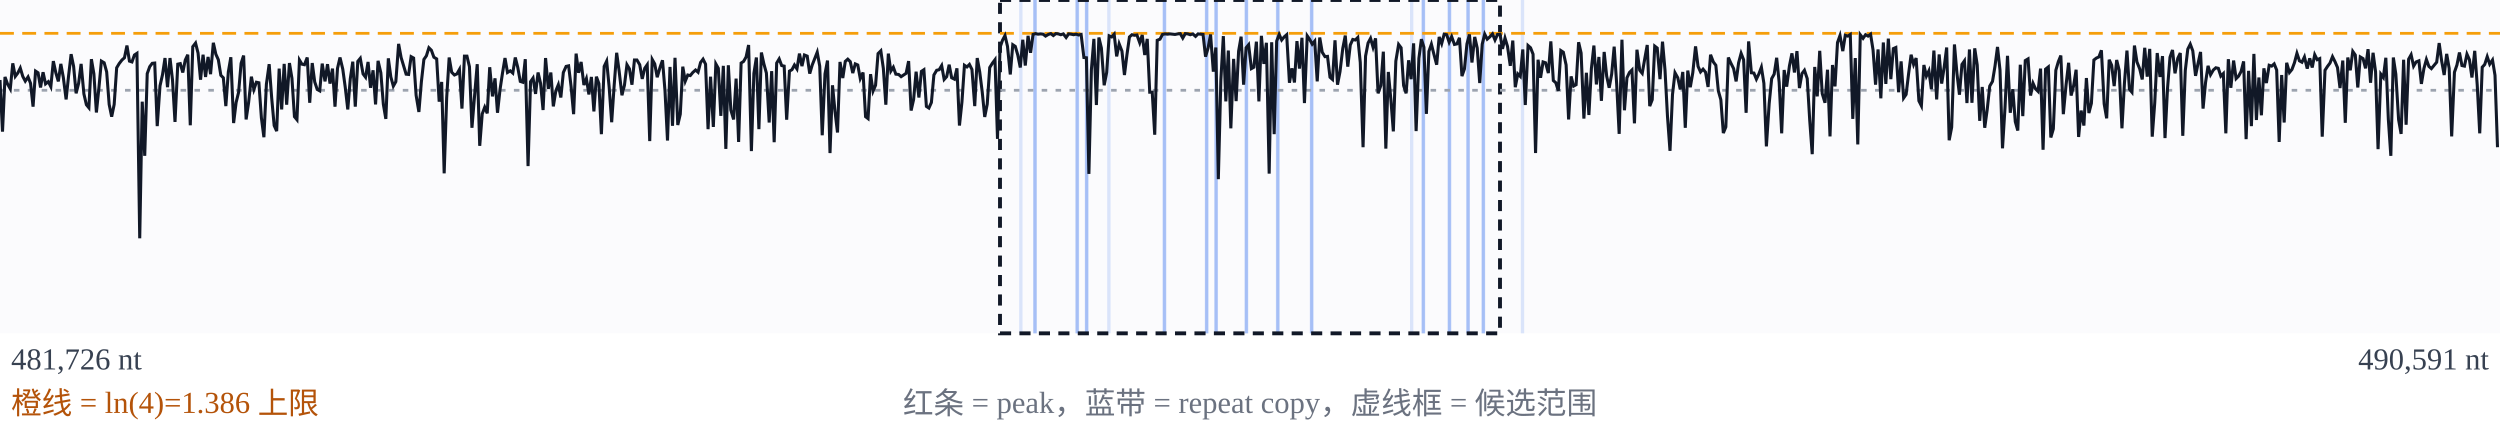
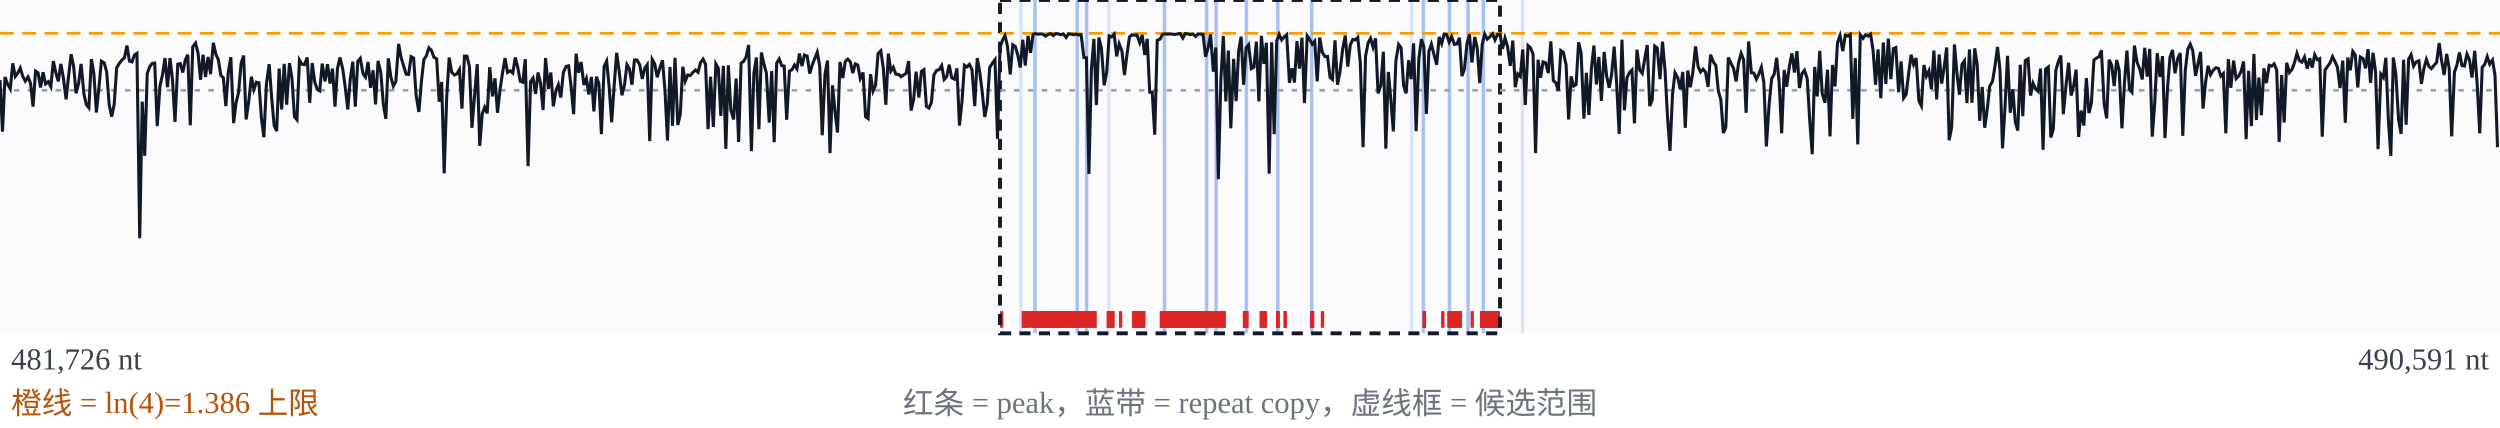
<svg xmlns="http://www.w3.org/2000/svg" viewBox="0 0 900 154" width="100%" role="img" aria-label="detector track NC_000908.2:485272-487045">
  <rect width="900" height="120" fill="#fbfbfd" />
  <rect x="366.9" y="0" width="1.2" height="120" fill="#2563eb" opacity="0.16" />
  <rect x="390.7" y="0" width="1.2" height="120" fill="#2563eb" opacity="0.16" />
  <rect x="437.3" y="0" width="1.2" height="120" fill="#2563eb" opacity="0.16" />
  <rect x="448.2" y="0" width="1.2" height="120" fill="#2563eb" opacity="0.16" />
  <rect x="459.5" y="0" width="1.2" height="120" fill="#2563eb" opacity="0.16" />
  <rect x="471.7" y="0" width="1.2" height="120" fill="#2563eb" opacity="0.16" />
  <rect x="507.6" y="0" width="1.2" height="120" fill="#2563eb" opacity="0.16" />
  <rect x="511.9" y="0" width="1.2" height="120" fill="#2563eb" opacity="0.16" />
  <rect x="528.0" y="0" width="1.2" height="120" fill="#2563eb" opacity="0.16" />
  <rect x="533.5" y="0" width="1.2" height="120" fill="#2563eb" opacity="0.16" />
  <rect x="390.5" y="0" width="1.2" height="120" fill="#2563eb" opacity="0.16" />
  <rect x="437.1" y="0" width="1.2" height="120" fill="#2563eb" opacity="0.16" />
  <rect x="448.0" y="0" width="1.2" height="120" fill="#2563eb" opacity="0.16" />
  <rect x="459.3" y="0" width="1.2" height="120" fill="#2563eb" opacity="0.16" />
  <rect x="471.5" y="0" width="1.2" height="120" fill="#2563eb" opacity="0.16" />
  <rect x="511.7" y="0" width="1.2" height="120" fill="#2563eb" opacity="0.16" />
  <rect x="527.8" y="0" width="1.2" height="120" fill="#2563eb" opacity="0.16" />
  <rect x="533.3" y="0" width="1.2" height="120" fill="#2563eb" opacity="0.16" />
  <rect x="390.6" y="0" width="1.2" height="120" fill="#2563eb" opacity="0.16" />
  <rect x="437.2" y="0" width="1.2" height="120" fill="#2563eb" opacity="0.16" />
  <rect x="448.1" y="0" width="1.2" height="120" fill="#2563eb" opacity="0.16" />
  <rect x="459.4" y="0" width="1.2" height="120" fill="#2563eb" opacity="0.16" />
  <rect x="471.6" y="0" width="1.2" height="120" fill="#2563eb" opacity="0.16" />
  <rect x="511.8" y="0" width="1.2" height="120" fill="#2563eb" opacity="0.16" />
  <rect x="527.9" y="0" width="1.2" height="120" fill="#2563eb" opacity="0.16" />
  <rect x="533.4" y="0" width="1.2" height="120" fill="#2563eb" opacity="0.16" />
  <rect x="372.1" y="0" width="1.2" height="120" fill="#2563eb" opacity="0.16" />
  <rect x="387.3" y="0" width="1.2" height="120" fill="#2563eb" opacity="0.16" />
  <rect x="398.6" y="0" width="1.2" height="120" fill="#2563eb" opacity="0.16" />
  <rect x="418.7" y="0" width="1.2" height="120" fill="#2563eb" opacity="0.16" />
  <rect x="433.9" y="0" width="1.2" height="120" fill="#2563eb" opacity="0.16" />
  <rect x="521.3" y="0" width="1.2" height="120" fill="#2563eb" opacity="0.16" />
  <rect x="547.5" y="0" width="1.2" height="120" fill="#2563eb" opacity="0.16" />
  <rect x="371.9" y="0" width="1.2" height="120" fill="#2563eb" opacity="0.16" />
  <rect x="387.1" y="0" width="1.2" height="120" fill="#2563eb" opacity="0.16" />
  <rect x="418.5" y="0" width="1.2" height="120" fill="#2563eb" opacity="0.16" />
  <rect x="433.7" y="0" width="1.2" height="120" fill="#2563eb" opacity="0.16" />
  <rect x="521.1" y="0" width="1.2" height="120" fill="#2563eb" opacity="0.16" />
  <rect x="372.0" y="0" width="1.2" height="120" fill="#2563eb" opacity="0.16" />
  <rect x="387.2" y="0" width="1.2" height="120" fill="#2563eb" opacity="0.16" />
  <rect x="418.6" y="0" width="1.2" height="120" fill="#2563eb" opacity="0.16" />
  <rect x="433.8" y="0" width="1.2" height="120" fill="#2563eb" opacity="0.16" />
  <rect x="521.2" y="0" width="1.2" height="120" fill="#2563eb" opacity="0.16" />
+   <rect x="360.0" y="112" width="1.2" height="6" fill="#dc2626" />
+   <rect x="367.8" y="112" width="27.0" height="6" fill="#dc2626" />
+   <rect x="367.9" y="112" width="2.6" height="6" fill="#dc2626" />
+   <rect x="371.4" y="112" width="17.8" height="6" fill="#dc2626" />
+   <rect x="371.7" y="112" width="11.5" height="6" fill="#dc2626" />
+   <rect x="384.6" y="112" width="10.1" height="6" fill="#dc2626" />
+   <rect x="398.4" y="112" width="2.8" height="6" fill="#dc2626" />
+   <rect x="398.5" y="112" width="2.6" height="6" fill="#dc2626" />
+   <rect x="398.5" y="112" width="2.7" height="6" fill="#dc2626" />
+   <rect x="402.8" y="112" width="1.2" height="6" fill="#dc2626" />
+   <rect x="407.6" y="112" width="4.3" height="6" fill="#dc2626" />
+   <rect x="407.6" y="112" width="4.4" height="6" fill="#dc2626" />
+   <rect x="407.7" y="112" width="4.7" height="6" fill="#dc2626" />
+   <rect x="407.8" y="112" width="3.7" height="6" fill="#dc2626" />
+   <rect x="417.5" y="112" width="13.6" height="6" fill="#dc2626" />
+   <rect x="417.6" y="112" width="23.7" height="6" fill="#dc2626" />
+   <rect x="418.0" y="112" width="15.9" height="6" fill="#dc2626" />
+   <rect x="418.0" y="112" width="23.2" height="6" fill="#dc2626" />
+   <rect x="431.4" y="112" width="2.5" height="6" fill="#dc2626" />
+   <rect x="434.2" y="112" width="1.4" height="6" fill="#dc2626" />
+   <rect x="447.4" y="112" width="2.0" height="6" fill="#dc2626" />
+   <rect x="447.5" y="112" width="1.9" height="6" fill="#dc2626" />
+   <rect x="447.9" y="112" width="1.5" height="6" fill="#dc2626" />
+   <rect x="453.5" y="112" width="2.5" height="6" fill="#dc2626" />
+   <rect x="453.5" y="112" width="2.6" height="6" fill="#dc2626" />
+   <rect x="459.4" y="112" width="1.2" height="6" fill="#dc2626" />
+   <rect x="459.4" y="112" width="1.2" height="6" fill="#dc2626" />
+   <rect x="459.5" y="112" width="1.2" height="6" fill="#dc2626" />
+   <rect x="462.1" y="112" width="1.2" height="6" fill="#dc2626" />
+   <rect x="462.1" y="112" width="1.2" height="6" fill="#dc2626" />
+   <rect x="471.7" y="112" width="1.2" height="6" fill="#dc2626" />
+   <rect x="471.8" y="112" width="1.2" height="6" fill="#dc2626" />
+   <rect x="471.9" y="112" width="1.2" height="6" fill="#dc2626" />
+   <rect x="471.9" y="112" width="1.2" height="6" fill="#dc2626" />
+   <rect x="475.5" y="112" width="1.2" height="6" fill="#dc2626" />
+   <rect x="512.1" y="112" width="1.2" height="6" fill="#dc2626" />
+   <rect x="512.2" y="112" width="1.2" height="6" fill="#dc2626" />
+   <rect x="518.8" y="112" width="1.2" height="6" fill="#dc2626" />
+   <rect x="521.0" y="112" width="5.2" height="6" fill="#dc2626" />
+   <rect x="521.4" y="112" width="4.9" height="6" fill="#dc2626" />
+   <rect x="522.4" y="112" width="1.2" height="6" fill="#dc2626" />
+   <rect x="529.4" y="112" width="1.2" height="6" fill="#dc2626" />
+   <rect x="532.8" y="112" width="2.4" height="6" fill="#dc2626" />
+   <rect x="532.8" y="112" width="7.2" height="6" fill="#dc2626" />
+   <rect x="533.0" y="112" width="7.0" height="6" fill="#dc2626" />
+   <rect x="533.1" y="112" width="6.9" height="6" fill="#dc2626" />
+   <rect x="535.6" y="112" width="4.4" height="6" fill="#dc2626" />
  <rect x="360.0" y="0" width="180.0" height="120" fill="none" stroke="#111827" stroke-dasharray="4 3" stroke-width="1.4" />
  <line x1="0" y1="32.5" x2="900" y2="32.5" stroke="#9ca3af" stroke-dasharray="2 3" />
  <line x1="0" y1="12.0" x2="900" y2="12.0" stroke="#f59e0b" stroke-dasharray="5 3" />
  <polyline fill="none" stroke="#111827" stroke-width="1.1" points="0.0,28.8 0.9,47.4 1.8,27.7 2.7,30.2 3.7,32.0 4.6,22.8 5.5,27.5 6.4,26.3 7.3,24.5 8.2,27.5 9.1,29.2 10.1,27.7 11.0,30.0 11.9,38.4 12.8,25.6 13.7,26.2 14.6,31.5 15.5,26.0 16.4,30.2 17.4,29.4 18.3,31.2 19.2,22.0 20.1,26.2 21.0,29.3 21.9,23.0 22.8,27.9 23.8,35.8 24.7,27.2 25.6,19.5 26.5,23.9 27.4,33.6 28.3,30.0 29.2,23.0 30.2,33.8 31.1,37.7 32.0,38.8 32.9,21.3 33.8,26.6 34.7,40.5 35.6,31.7 36.5,22.0 37.5,22.6 38.4,25.9 39.3,37.6 40.2,42.0 41.1,37.6 42.0,24.4 42.9,22.9 43.9,21.6 44.8,20.8 45.7,16.4 46.6,22.0 47.5,22.3 48.4,19.8 49.3,19.2 50.3,85.8 51.2,36.6 52.1,56.1 53.0,26.5 53.9,24.0 54.8,22.8 55.7,22.7 56.6,45.4 57.6,30.9 58.5,26.9 59.4,20.9 60.3,31.4 61.2,20.9 62.1,28.8 63.0,43.9 64.0,23.1 64.9,22.9 65.8,26.1 66.7,21.6 67.6,19.7 68.5,45.1 69.4,16.8 70.4,15.5 71.3,19.1 72.2,28.7 73.1,19.7 74.0,27.7 74.9,20.5 75.8,26.7 76.8,15.4 77.7,19.5 78.6,21.5 79.5,27.1 80.4,28.0 81.3,38.2 82.2,25.9 83.1,20.6 84.1,44.3 85.0,36.9 85.9,33.2 86.8,22.8 87.7,20.0 88.6,43.0 89.5,36.9 90.5,27.6 91.4,32.2 92.3,29.6 93.2,29.8 94.1,42.4 95.0,49.4 95.9,30.3 96.9,23.1 97.8,35.2 98.7,45.2 99.6,47.2 100.5,24.7 101.4,39.4 102.3,23.0 103.2,37.7 104.2,22.7 105.1,28.2 106.0,42.0 106.9,43.1 107.8,21.6 108.7,23.1 109.6,23.3 110.6,20.7 111.5,37.0 112.4,22.7 113.3,29.5 114.2,32.2 115.1,32.7 116.0,22.9 117.0,29.3 117.9,23.1 118.8,30.1 119.7,24.7 120.6,38.4 121.5,24.6 122.4,20.7 123.4,24.9 124.3,31.5 125.2,39.4 126.1,28.4 127.0,22.2 127.9,38.4 128.8,22.1 129.7,21.0 130.7,26.6 131.6,27.8 132.5,22.3 133.4,31.6 134.3,25.3 135.2,37.6 136.1,21.9 137.1,26.2 138.0,37.5 138.9,42.8 139.8,21.0 140.7,27.7 141.6,31.0 142.5,29.4 143.5,15.8 144.4,20.7 145.3,23.7 146.2,26.7 147.1,26.8 148.0,20.4 148.9,20.9 149.8,34.3 150.8,40.3 151.7,29.4 152.6,21.4 153.5,20.1 154.4,17.2 155.3,18.1 156.2,20.6 157.2,21.2 158.1,36.6 159.0,29.5 159.9,62.4 160.8,35.2 161.7,20.7 162.6,26.0 163.6,27.0 164.5,26.6 165.4,25.0 166.3,39.1 167.2,20.2 168.1,20.2 169.0,24.0 169.9,46.0 170.9,33.8 171.8,23.1 172.7,52.5 173.6,41.0 174.5,38.6 175.4,40.8 176.3,24.2 177.3,34.7 178.2,28.2 179.1,40.6 180.0,32.3 180.9,26.3 181.8,20.9 182.7,26.1 183.7,25.5 184.6,26.3 185.5,20.7 186.4,24.3 187.3,29.3 188.2,29.6 189.1,21.3 190.1,59.8 191.0,29.4 191.9,28.1 192.8,33.8 193.7,26.1 194.6,30.0 195.5,39.6 196.4,20.9 197.4,32.0 198.3,26.1 199.2,38.3 200.1,32.7 201.0,30.5 201.9,35.1 202.8,26.1 203.8,23.9 204.7,23.7 205.6,31.2 206.5,41.1 207.4,19.3 208.3,26.2 209.2,22.3 210.2,30.6 211.1,28.3 212.0,34.0 212.9,27.7 213.8,40.1 214.7,27.6 215.6,30.1 216.5,48.3 217.5,23.9 218.4,22.0 219.3,31.4 220.2,44.0 221.1,30.7 222.0,19.0 222.9,25.7 223.9,34.3 224.8,30.7 225.7,23.3 226.6,24.8 227.5,30.5 228.4,21.6 229.3,21.6 230.3,23.3 231.2,28.4 232.1,24.6 233.0,23.3 233.9,50.8 234.8,21.4 235.7,23.0 236.6,27.8 237.6,24.3 238.5,21.7 239.4,32.7 240.3,50.6 241.2,24.1 242.1,45.3 243.0,20.8 244.0,45.0 244.9,41.1 245.8,24.0 246.7,29.2 247.6,27.0 248.5,27.2 249.4,26.1 250.4,25.2 251.3,26.0 252.2,22.5 253.1,21.3 254.0,23.1 254.9,46.5 255.8,27.6 256.8,45.7 257.7,23.0 258.6,24.6 259.5,41.7 260.4,23.7 261.3,53.6 262.2,23.5 263.1,39.6 264.1,43.0 265.0,28.3 265.9,51.1 266.8,22.7 267.7,22.1 268.6,20.5 269.5,16.2 270.5,54.4 271.4,26.4 272.3,20.7 273.2,46.5 274.1,18.9 275.0,23.0 275.9,26.3 276.9,44.1 277.8,25.6 278.7,51.2 279.6,22.7 280.5,21.2 281.4,23.6 282.3,23.8 283.2,43.1 284.2,25.6 285.1,25.1 286.0,23.4 286.9,24.8 287.8,19.3 288.7,23.8 289.6,19.8 290.6,20.2 291.5,26.5 292.4,23.4 293.3,21.1 294.2,18.8 295.1,23.8 296.0,48.7 297.0,26.6 297.9,21.8 298.8,55.1 299.7,30.7 300.6,40.1 301.5,47.7 302.4,22.3 303.4,28.1 304.3,22.1 305.2,21.3 306.1,22.2 307.0,26.3 307.9,23.0 308.8,23.4 309.7,28.3 310.7,26.1 311.6,42.0 312.5,42.7 313.4,26.7 314.3,32.8 315.2,30.7 316.1,19.3 317.1,18.3 318.0,24.6 318.9,37.7 319.8,19.3 320.7,25.6 321.6,24.2 322.5,26.7 323.5,26.8 324.4,27.6 325.3,27.0 326.2,26.4 327.1,22.0 328.0,39.8 328.9,35.8 329.8,25.8 330.8,35.1 331.7,25.7 332.6,25.1 333.5,38.3 334.4,38.9 335.3,36.9 336.2,27.0 337.2,25.3 338.1,25.1 339.0,23.6 339.9,28.6 340.8,27.6 341.7,23.3 342.6,28.0 343.6,28.5 344.5,24.6 345.4,45.2 346.3,36.7 347.2,23.5 348.1,24.1 349.0,23.2 349.9,25.0 350.9,38.2 351.8,20.9 352.7,25.9 353.6,33.1 354.5,42.1 355.4,37.5 356.3,24.3 357.3,22.7 358.2,21.5 359.1,50.0 360.0,17.1 360.9,14.5 361.8,12.8 362.7,16.7 363.7,26.8 364.6,16.1 365.5,16.7 366.4,19.8 367.3,24.3 368.2,14.3 369.1,23.6 370.1,12.9 371.0,19.0 371.9,12.4 372.8,12.1 373.7,12.3 374.6,12.2 375.5,12.3 376.4,13.0 377.4,12.4 378.3,12.1 379.2,12.8 380.1,12.1 381.0,12.2 381.9,12.5 382.8,12.2 383.8,13.5 384.7,12.2 385.6,12.3 386.5,12.5 387.4,12.3 388.3,12.6 389.2,12.4 390.2,20.7 391.1,20.8 392.0,62.6 392.9,25.1 393.8,14.0 394.7,37.8 395.6,13.5 396.5,17.3 397.5,30.7 398.4,26.1 399.3,12.9 400.2,13.3 401.1,12.3 402.0,20.3 402.9,15.8 403.9,18.4 404.8,27.0 405.7,19.7 406.6,13.3 407.5,12.5 408.4,12.7 409.3,12.6 410.3,15.4 411.2,12.6 412.1,19.8 413.0,14.0 413.9,33.2 414.8,33.2 415.7,48.5 416.6,14.5 417.6,14.1 418.5,12.4 419.4,12.2 420.3,12.3 421.2,12.2 422.1,12.3 423.0,12.4 424.0,12.2 424.9,12.1 425.8,13.7 426.7,12.1 427.6,12.2 428.5,12.5 429.4,12.2 430.4,13.1 431.3,12.2 432.2,12.3 433.1,12.4 434.0,20.4 434.9,17.3 435.8,12.4 436.8,25.8 437.7,17.1 438.6,64.5 439.5,29.0 440.4,13.0 441.3,36.5 442.2,18.2 443.1,46.2 444.1,21.2 445.0,36.4 445.9,18.4 446.8,13.2 447.7,30.5 448.6,17.2 449.5,16.1 450.5,24.7 451.4,24.2 452.3,15.0 453.2,36.5 454.1,12.9 455.0,23.0 455.9,15.4 456.9,62.5 457.8,15.2 458.7,48.3 459.6,14.8 460.5,12.4 461.4,14.4 462.3,13.3 463.2,12.5 464.2,29.8 465.1,24.6 466.0,29.7 466.9,14.8 467.8,24.7 468.7,13.6 469.6,37.1 470.6,12.9 471.5,14.2 472.4,15.9 473.3,14.8 474.2,29.3 475.1,13.5 476.0,18.8 477.0,20.4 477.9,20.3 478.8,27.8 479.7,28.6 480.6,14.5 481.5,30.5 482.4,25.8 483.4,17.4 484.3,12.8 485.2,24.0 486.1,16.2 487.0,14.2 487.9,14.4 488.8,13.5 489.7,22.5 490.7,53.0 491.6,20.2 492.5,15.5 493.4,13.8 494.3,17.0 495.2,13.8 496.1,33.6 497.1,30.8 498.0,18.6 498.9,53.5 499.8,25.9 500.7,35.7 501.6,47.3 502.5,22.0 503.5,16.0 504.4,17.2 505.3,30.8 506.2,33.6 507.1,21.7 508.0,28.5 508.9,15.6 509.8,47.2 510.8,21.0 511.7,14.1 512.6,17.0 513.5,41.0 514.4,18.5 515.3,15.9 516.2,19.5 517.2,23.3 518.1,13.3 519.0,15.7 519.9,12.3 520.8,12.5 521.7,15.2 522.6,13.2 523.6,16.0 524.5,15.8 525.4,13.6 526.3,27.4 527.2,24.8 528.1,15.8 529.0,12.4 529.9,22.5 530.9,13.3 531.8,17.3 532.7,29.9 533.6,15.9 534.5,12.3 535.4,14.1 536.3,13.3 537.3,12.2 538.2,14.4 539.1,12.4 540.0,12.3 540.9,17.6 541.8,13.7 542.7,16.7 543.7,23.7 544.6,14.6 545.5,31.4 546.4,26.6 547.3,27.5 548.2,17.8 549.1,37.8 550.1,16.4 551.0,17.2 551.9,19.5 552.8,55.1 553.7,21.5 554.6,28.0 555.5,22.3 556.4,22.6 557.4,26.3 558.3,14.9 559.2,29.0 560.1,29.8 561.0,32.7 561.9,18.2 562.8,18.8 563.8,23.4 564.7,43.0 565.6,27.5 566.5,31.0 567.4,30.5 568.3,15.2 569.2,19.1 570.2,42.7 571.1,26.2 572.0,41.4 572.9,24.7 573.8,16.4 574.7,30.4 575.6,20.5 576.5,36.3 577.5,18.7 578.4,27.4 579.3,31.6 580.2,26.7 581.1,16.8 582.0,30.2 582.9,48.2 583.9,14.3 584.8,39.7 585.7,28.0 586.6,26.1 587.5,25.2 588.4,44.4 589.3,17.9 590.3,25.3 591.2,26.4 592.1,21.2 593.0,16.2 593.9,38.2 594.8,35.9 595.7,16.6 596.6,17.3 597.6,28.5 598.5,15.0 599.4,25.2 600.3,42.0 601.2,54.3 602.1,34.0 603.0,26.2 604.0,28.0 604.9,32.2 605.8,25.9 606.7,46.0 607.6,25.4 608.5,31.4 609.4,26.2 610.4,16.7 611.3,23.9 612.2,25.9 613.1,24.9 614.0,26.0 614.9,31.3 615.8,19.7 616.8,22.3 617.7,23.5 618.6,32.7 619.5,35.9 620.4,47.9 621.3,45.7 622.2,20.7 623.1,22.7 624.1,24.7 625.0,29.3 625.9,22.6 626.8,19.2 627.7,21.5 628.6,40.6 629.5,14.9 630.5,26.2 631.4,26.3 632.3,28.5 633.2,26.6 634.1,24.2 635.0,30.0 635.9,52.7 636.9,37.3 637.8,28.3 638.7,26.7 639.6,20.8 640.5,29.7 641.4,48.0 642.3,25.2 643.2,31.2 644.2,23.7 645.1,19.2 646.0,26.1 646.9,18.4 647.8,31.7 648.7,26.5 649.6,25.3 650.6,28.3 651.5,43.3 652.4,55.5 653.3,24.1 654.2,34.7 655.1,18.3 656.0,33.7 657.0,37.0 657.9,25.1 658.8,49.1 659.7,23.4 660.6,31.1 661.5,15.3 662.4,12.8 663.4,18.4 664.3,12.7 665.2,13.0 666.1,12.4 667.0,42.8 667.9,20.9 668.8,52.0 669.7,12.5 670.7,13.8 671.6,12.5 672.5,13.0 673.4,12.3 674.3,18.0 675.2,30.5 676.1,17.8 677.1,35.4 678.0,15.3 678.9,30.2 679.8,13.9 680.7,28.5 681.6,17.5 682.5,17.1 683.5,33.2 684.4,22.1 685.3,35.3 686.2,34.0 687.1,26.5 688.0,19.7 688.9,23.2 689.8,20.9 690.8,36.3 691.7,38.1 692.6,23.4 693.5,27.4 694.4,25.5 695.3,32.1 696.2,18.2 697.2,35.8 698.1,19.6 699.0,30.1 699.9,24.2 700.8,17.1 701.7,50.5 702.6,45.8 703.6,16.0 704.5,26.4 705.4,34.1 706.3,23.2 707.2,21.9 708.1,37.1 709.0,17.8 709.9,37.0 710.9,17.4 711.8,23.4 712.7,43.5 713.6,31.3 714.5,46.0 715.4,39.4 716.3,31.0 717.3,29.3 718.2,23.8 719.1,16.9 720.0,25.2 720.9,53.4 721.8,38.8 722.7,20.1 723.7,40.6 724.6,32.1 725.5,43.8 726.4,47.0 727.3,23.3 728.2,41.8 729.1,21.8 730.1,21.2 731.0,34.4 731.9,30.0 732.8,32.0 733.7,32.9 734.6,24.7 735.5,53.9 736.4,24.9 737.4,24.1 738.3,49.5 739.2,46.4 740.1,25.3 741.0,22.2 741.9,20.0 742.8,41.1 743.8,30.4 744.7,22.6 745.6,34.4 746.5,30.9 747.4,25.1 748.3,49.3 749.2,39.8 750.2,45.2 751.1,28.1 752.0,40.7 752.9,37.2 753.8,21.6 754.7,20.9 755.6,20.5 756.5,18.1 757.5,37.4 758.4,42.6 759.3,21.5 760.2,23.5 761.1,31.0 762.0,21.6 762.9,25.3 763.9,46.2 764.8,29.9 765.7,18.2 766.6,32.1 767.5,33.2 768.4,16.4 769.3,22.3 770.3,24.8 771.2,28.6 772.1,17.2 773.0,27.6 773.9,17.6 774.8,49.2 775.7,37.1 776.6,19.1 777.6,27.7 778.5,20.2 779.4,49.7 780.3,31.9 781.2,20.6 782.1,18.0 783.0,26.4 784.0,21.0 784.9,19.1 785.8,48.9 786.7,25.4 787.6,17.7 788.5,15.9 789.4,18.3 790.4,27.3 791.3,22.8 792.2,18.7 793.1,39.1 794.0,29.7 794.9,23.7 795.8,26.9 796.8,25.2 797.7,24.4 798.6,24.6 799.5,27.4 800.4,26.5 801.3,48.0 802.2,21.3 803.1,31.6 804.1,21.8 805.0,28.3 805.9,27.4 806.8,25.7 807.7,22.1 808.6,50.1 809.5,25.5 810.5,45.4 811.4,19.4 812.3,43.2 813.2,27.9 814.1,41.5 815.0,24.6 815.9,29.9 816.9,23.5 817.8,23.8 818.7,23.0 819.6,25.2 820.5,51.1 821.4,27.0 822.3,44.1 823.2,22.6 824.2,26.1 825.1,25.0 826.0,22.6 826.9,19.2 827.8,21.9 828.7,22.4 829.6,20.5 830.6,24.7 831.5,21.0 832.4,24.3 833.3,19.7 834.2,21.5 835.1,21.1 836.0,49.2 837.0,25.3 837.9,23.9 838.8,22.7 839.7,20.4 840.6,22.2 841.5,24.3 842.4,31.7 843.4,21.8 844.3,44.2 845.2,20.7 846.1,25.3 847.0,18.5 847.9,19.8 848.8,31.5 849.7,20.5 850.7,21.1 851.6,24.6 852.5,17.7 853.4,29.8 854.3,19.0 855.2,25.8 856.1,53.7 857.1,26.7 858.0,27.9 858.9,20.8 859.8,42.9 860.7,56.1 861.6,20.7 862.5,26.7 863.5,43.1 864.4,48.2 865.3,21.5 866.2,44.9 867.1,21.3 868.0,19.7 868.9,23.8 869.8,22.3 870.8,21.9 871.7,30.2 872.6,24.7 873.5,21.4 874.4,23.9 875.3,24.7 876.2,23.6 877.2,22.4 878.1,15.5 879.0,22.0 879.9,27.0 880.8,19.4 881.7,24.6 882.6,49.1 883.6,26.0 884.5,23.4 885.4,18.9 886.3,23.6 887.2,23.8 888.1,19.5 889.0,21.5 889.9,27.9 890.9,18.3 891.8,30.6 892.7,48.0 893.6,24.2 894.5,23.2 895.4,20.4 896.3,23.1 897.3,21.6 898.2,27.1 899.1,53.0" />
  <text x="4" y="133" font-size="11" fill="#374151">481,726 nt</text>
  <text x="896" y="133" font-size="11" text-anchor="end" fill="#374151">490,591 nt</text>
  <text x="4" y="149" font-size="11" fill="#b45309">橙线 = ln(4)=1.386 上限</text>
  <text x="450.0" y="149" font-size="11" text-anchor="middle" fill="#6b7280">红条 = peak，蓝带 = repeat copy，虚线框 = 候选范围</text>
</svg>
